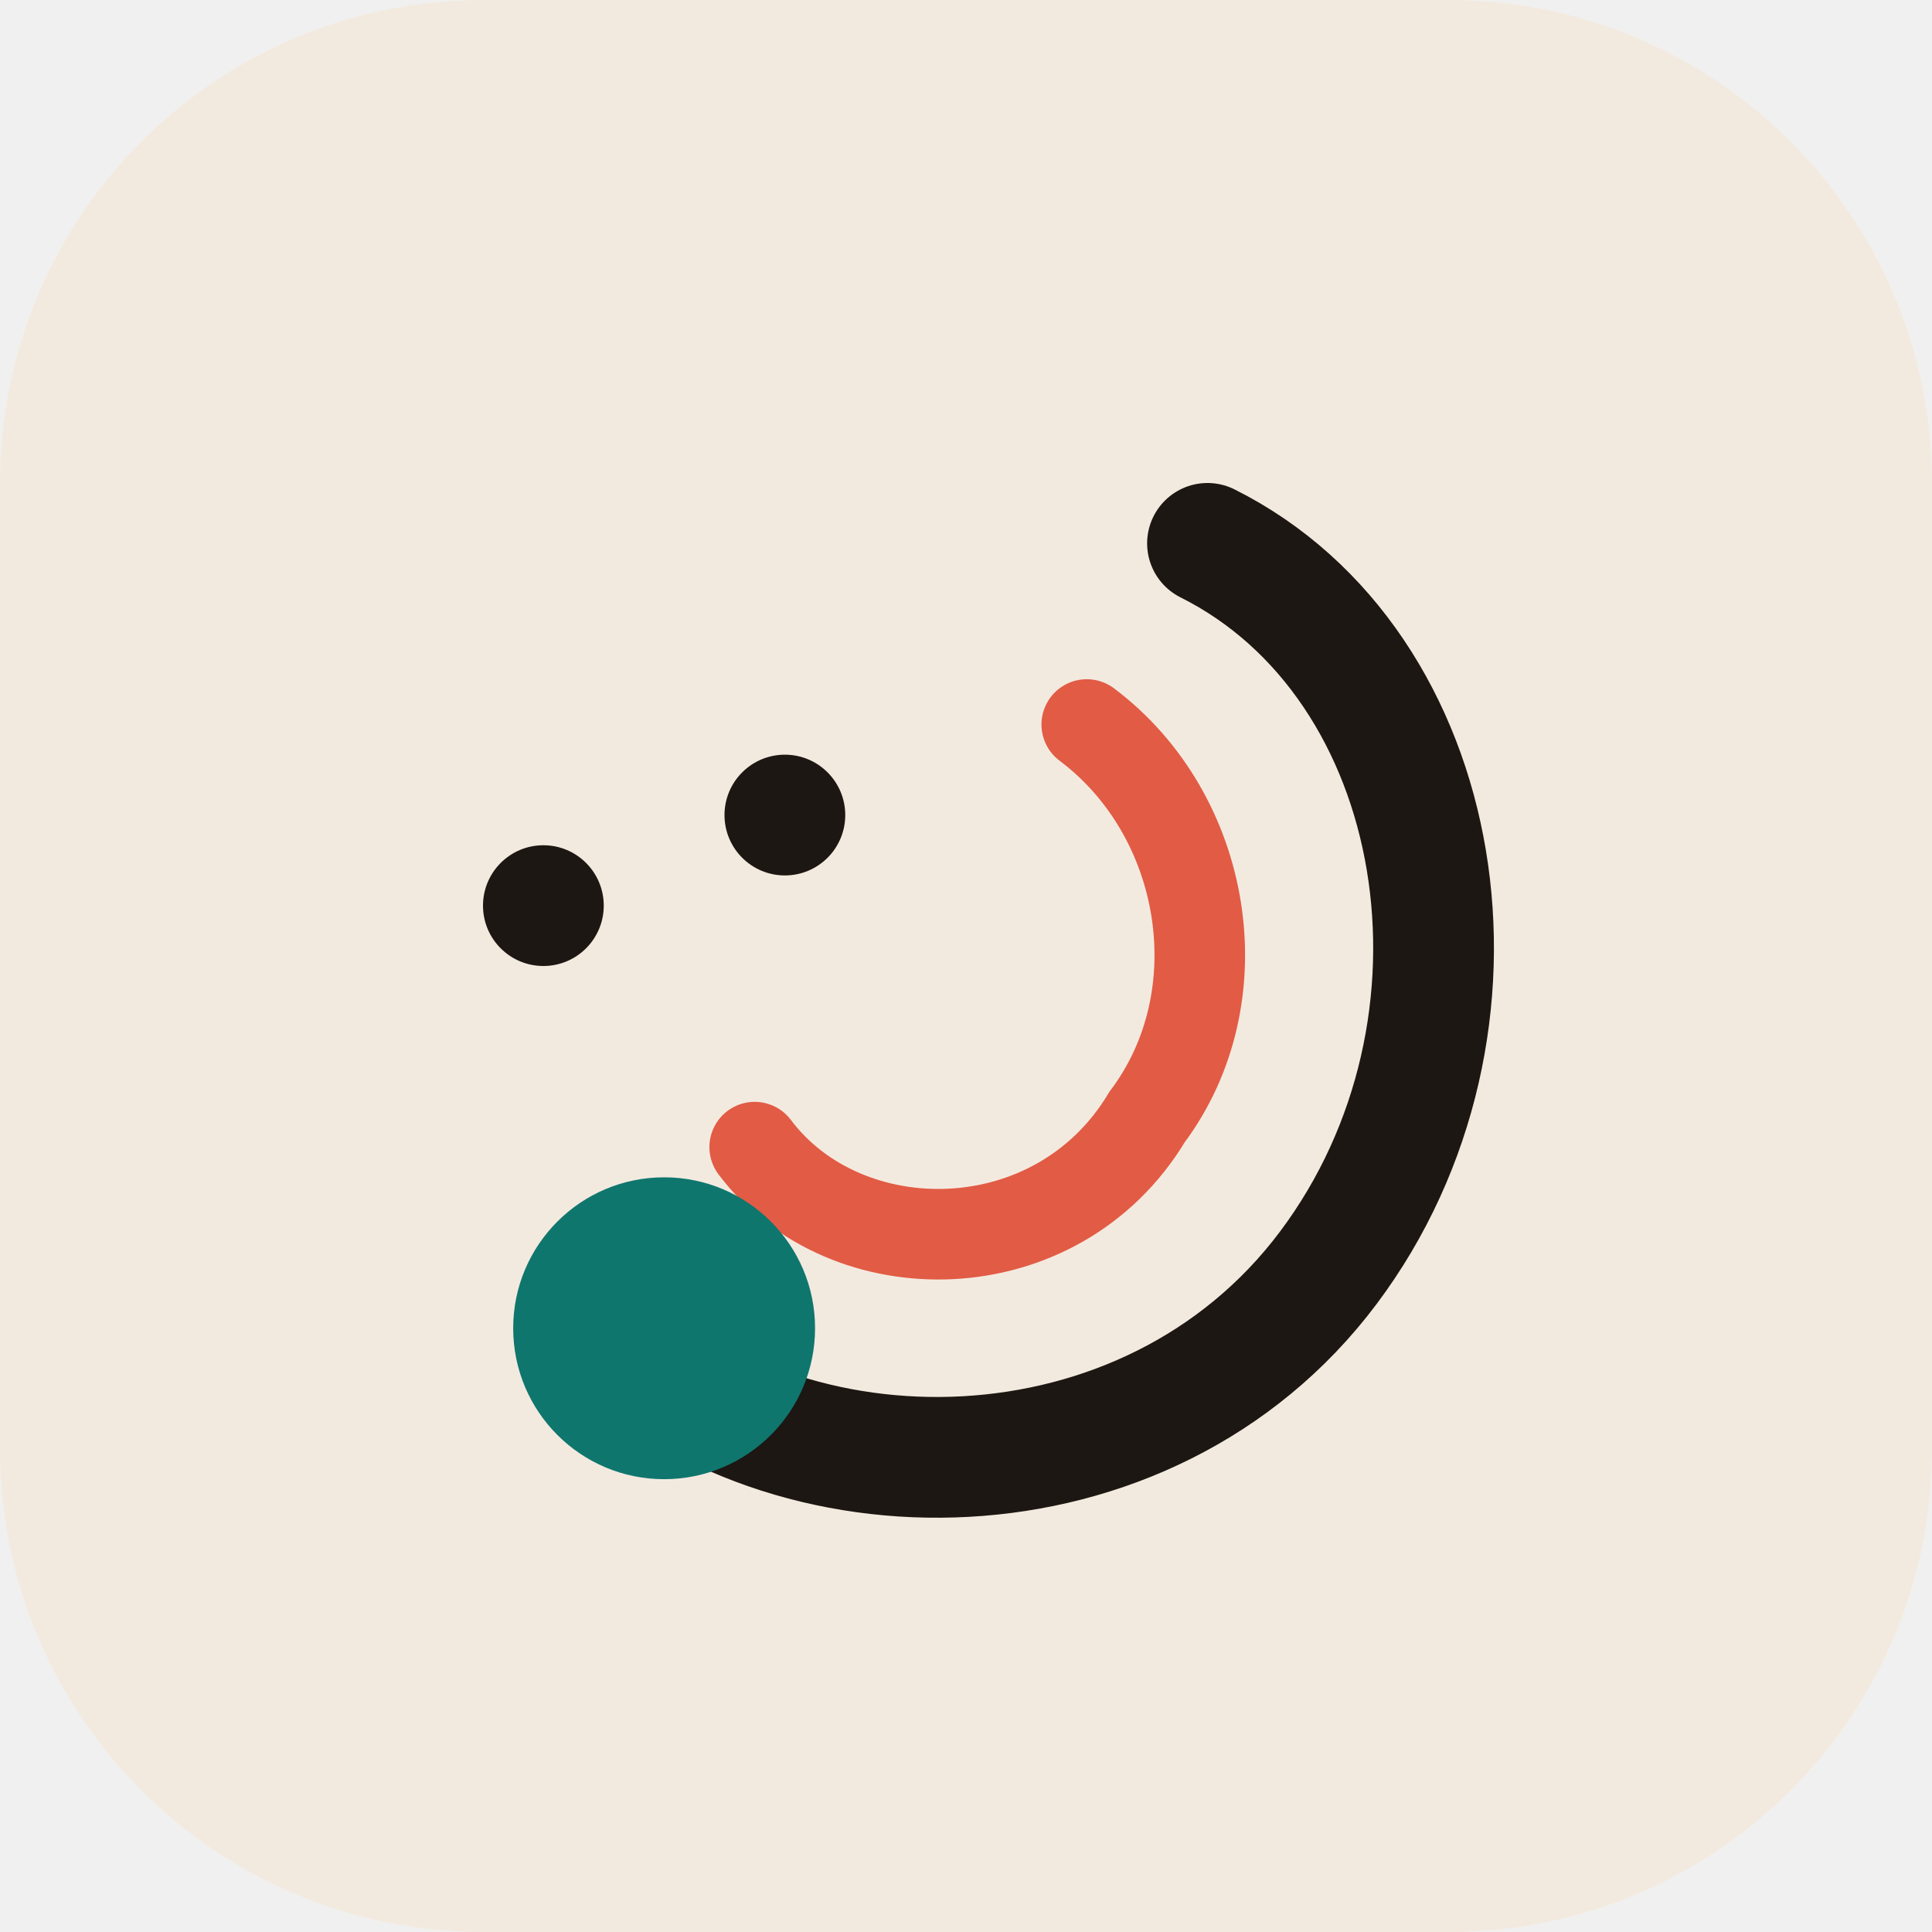
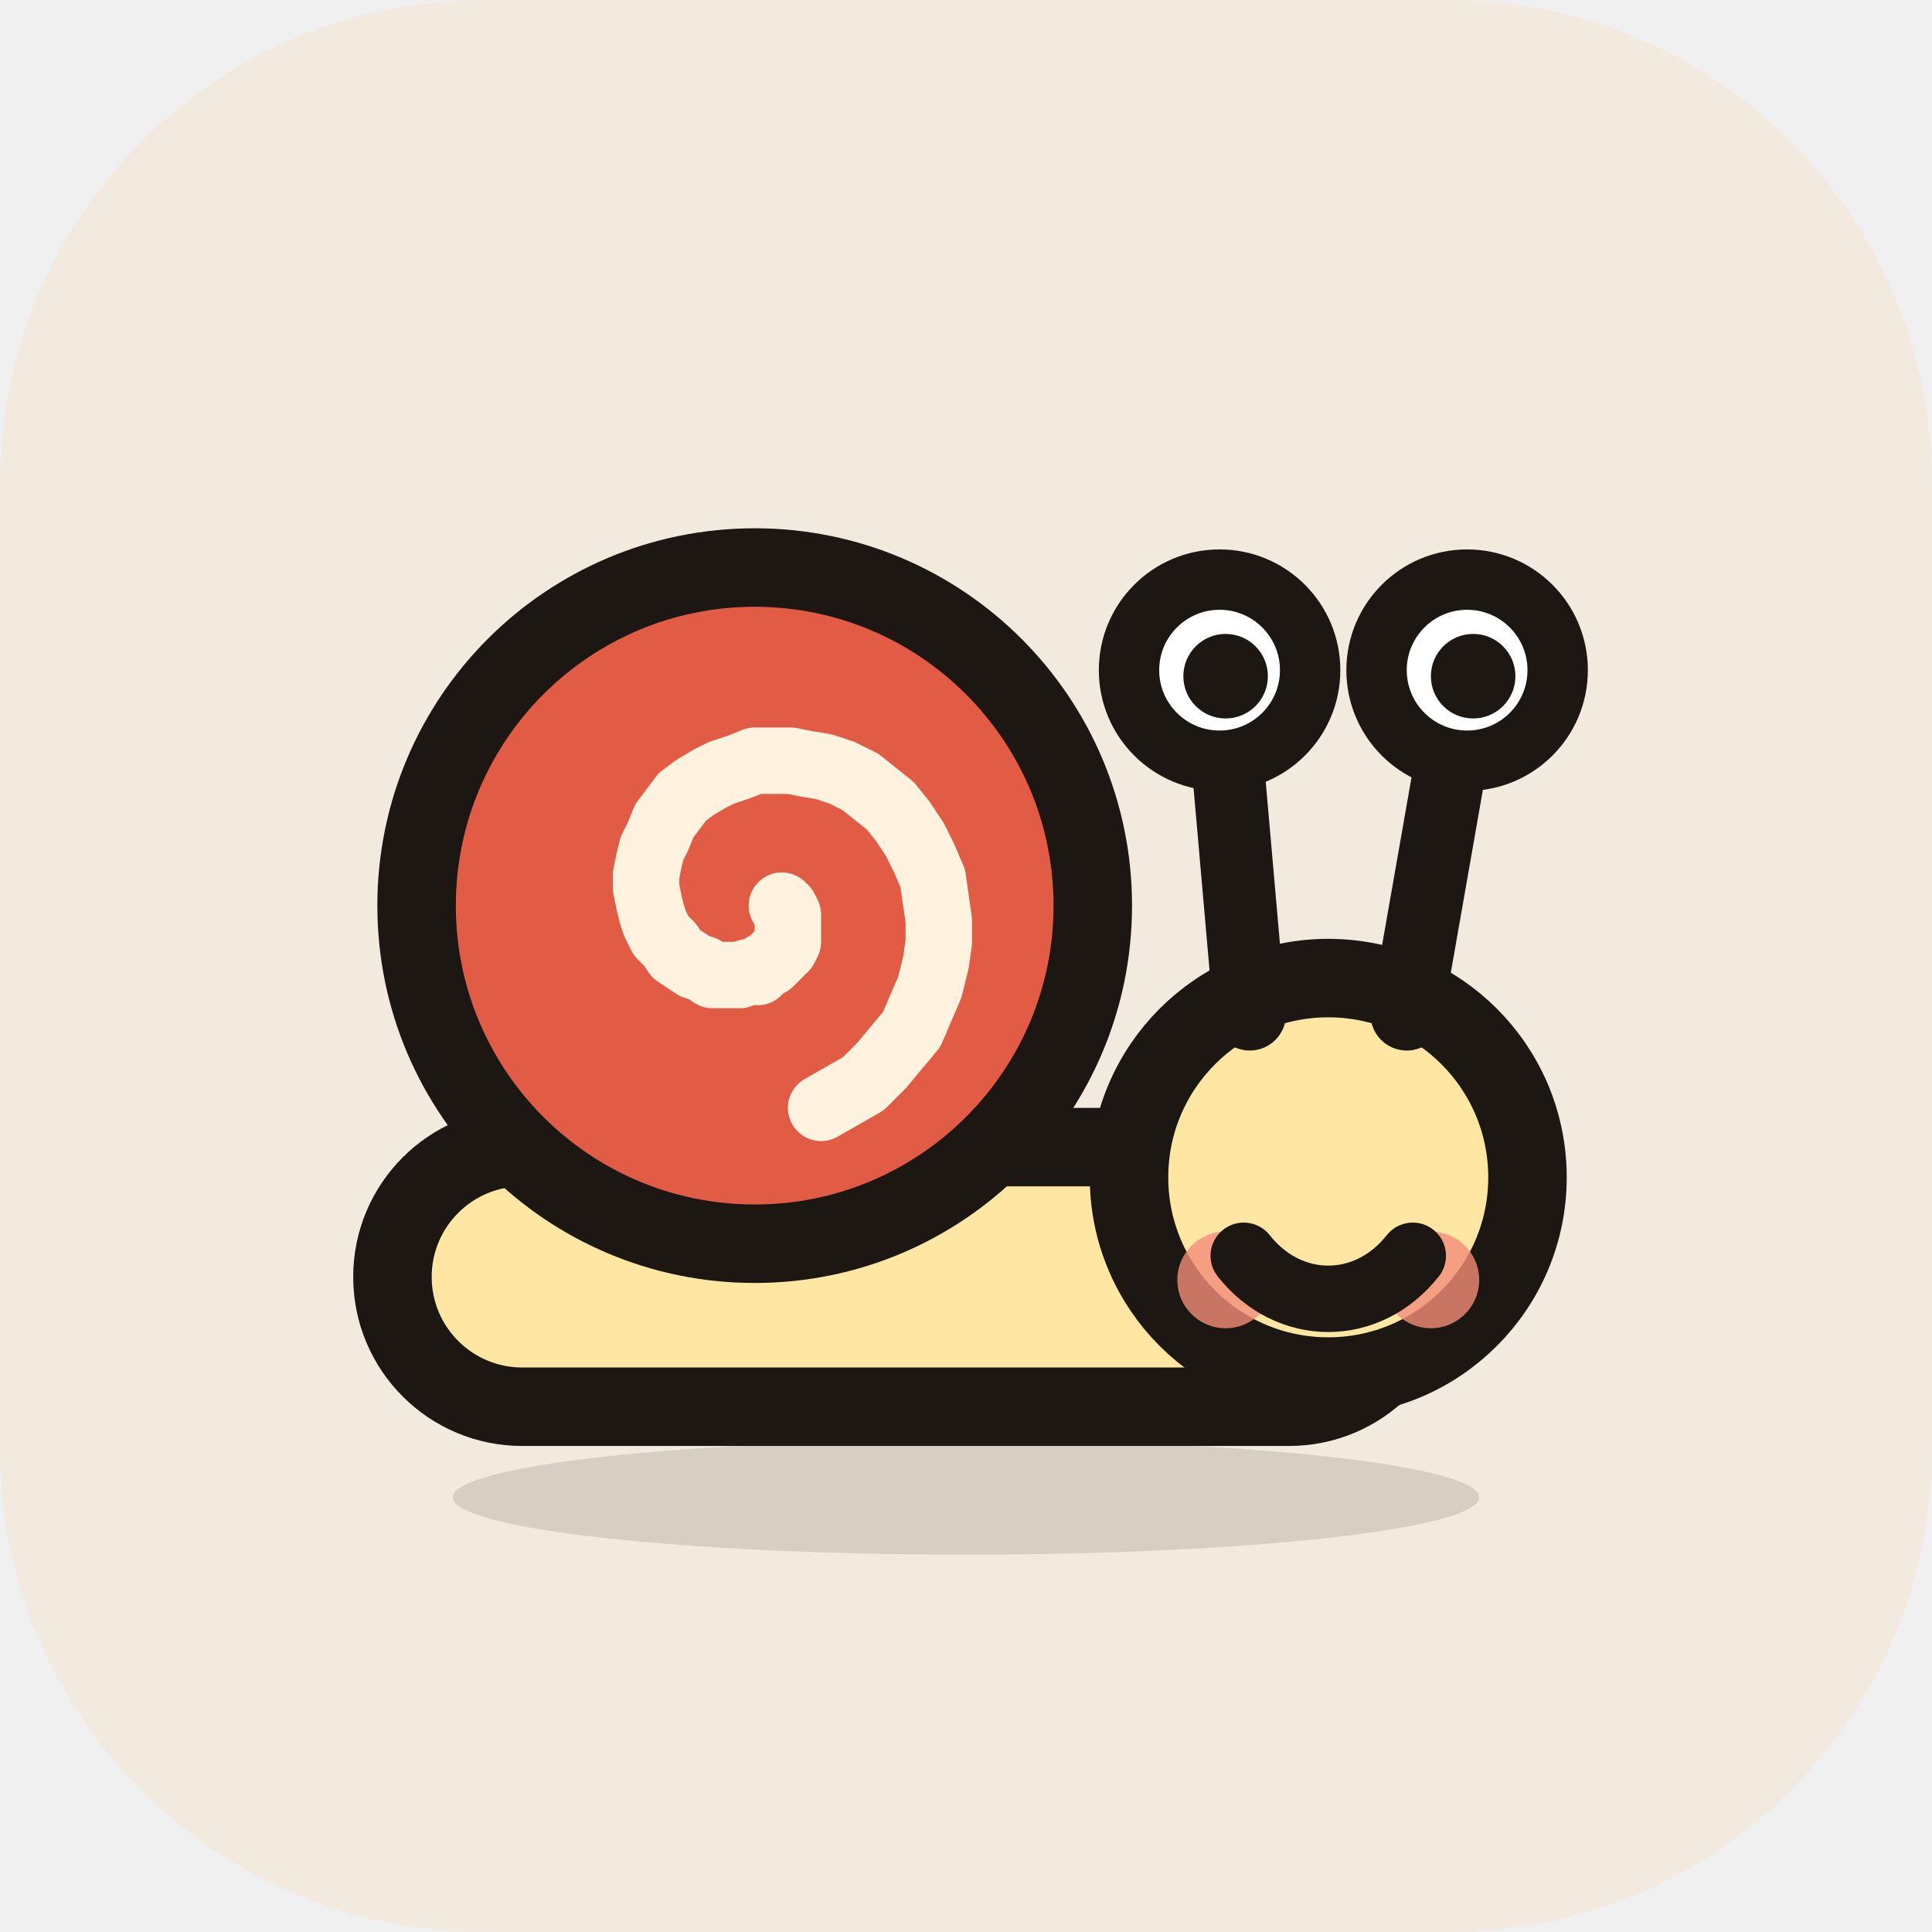
<svg xmlns="http://www.w3.org/2000/svg" viewBox="0 0 64 64">
  <rect width="64" height="64" rx="16" fill="#f3eadf" />
-   <path d="M40 18c8 4 10 16 4 24-6 8-18 8-24 2" fill="none" stroke="#1c1712" stroke-width="4" stroke-linecap="round" />
-   <path d="M36 24c4 3 5 9 2 13-3 5-10 5-13 1" fill="none" stroke="#e25b45" stroke-width="3" stroke-linecap="round" />
-   <circle cx="22" cy="44" r="5" fill="#0f766e" />
-   <circle cx="18" cy="30" r="2" fill="#1c1712" />
-   <circle cx="26" cy="27" r="2" fill="#1c1712" />
+   <g transform="translate(8 8)" stroke="#1c1712" stroke-linecap="round" stroke-linejoin="round">
+     <ellipse cx="24" cy="41.6" rx="17" ry="1.9" fill="#1c1712" stroke="none" opacity="0.13" />
+     <rect x="5" y="30" width="34" height="8.6" rx="4.3" fill="#ffe7a3" stroke-width="2.6" />
+     <circle cx="17" cy="22" r="11.2" fill="#e25b45" stroke-width="2.6" />
+     <path d="M17.9 22.0 L18.0 22.1 L18.1 22.3 L18.1 22.4 L18.1 22.6 L18.1 22.8 L18.1 23.0 L18.1 23.2 L18.0 23.4 L17.9 23.5 L17.7 23.7 L17.5 23.9 L17.3 24.0 L17.1 24.2 L16.8 24.2 L16.5 24.3 L16.2 24.3 L15.9 24.3 L15.6 24.3 L15.3 24.1 L15.0 24.0 L14.7 23.8 L14.4 23.6 L14.2 23.3 L13.9 23.0 L13.7 22.6 L13.6 22.3 L13.5 21.9 L13.4 21.4 L13.4 21.0 L13.5 20.5 L13.6 20.1 L13.8 19.7 L14.0 19.2 L14.3 18.8 L14.6 18.4 L15.0 18.1 L15.5 17.8 L15.9 17.6 L16.5 17.4 L17.0 17.2 L17.6 17.2 L18.2 17.2 L18.7 17.3 L19.3 17.4 L19.9 17.6 L20.5 17.9 L21.0 18.3 L21.5 18.7 L21.9 19.2 L22.3 19.8 L22.6 20.4 L22.9 21.1 L23.0 21.8 L23.1 22.5 L23.1 23.2 L23.0 23.9 L22.8 24.7 L22.5 25.4 L22.2 26.1 L21.7 26.7 L21.2 27.3 L20.6 27.9 L19.9 28.3 L19.2 28.7" fill="none" stroke="#fff3e0" stroke-width="2.2" />
+     <circle cx="36" cy="31" r="6.6" fill="#ffe7a3" stroke-width="2.6" />
+     <path d="M33.4 25.6 32.4 14.2M38.6 25.6 40.6 14.2" fill="none" stroke-width="2.4" />
+     <circle cx="32.4" cy="14.2" r="3" fill="#fff" stroke-width="2" />
+     <circle cx="40.6" cy="14.2" r="3" fill="#fff" stroke-width="2" />
+     <circle cx="32.6" cy="14.4" r="1.4" fill="#1c1712" stroke="none" />
+     <circle cx="40.8" cy="14.4" r="1.4" fill="#1c1712" stroke="none" />
+     <circle cx="32.6" cy="34.4" r="1.6" fill="#f28c78" stroke="none" opacity="0.8" />
+     <circle cx="39.4" cy="34.4" r="1.6" fill="#f28c78" stroke="none" opacity="0.8" />
+     <path d="M33.2 33.6c1.5 1.9 4.1 1.9 5.6 0" fill="none" stroke-width="2.2" />
+   </g>
</svg>
